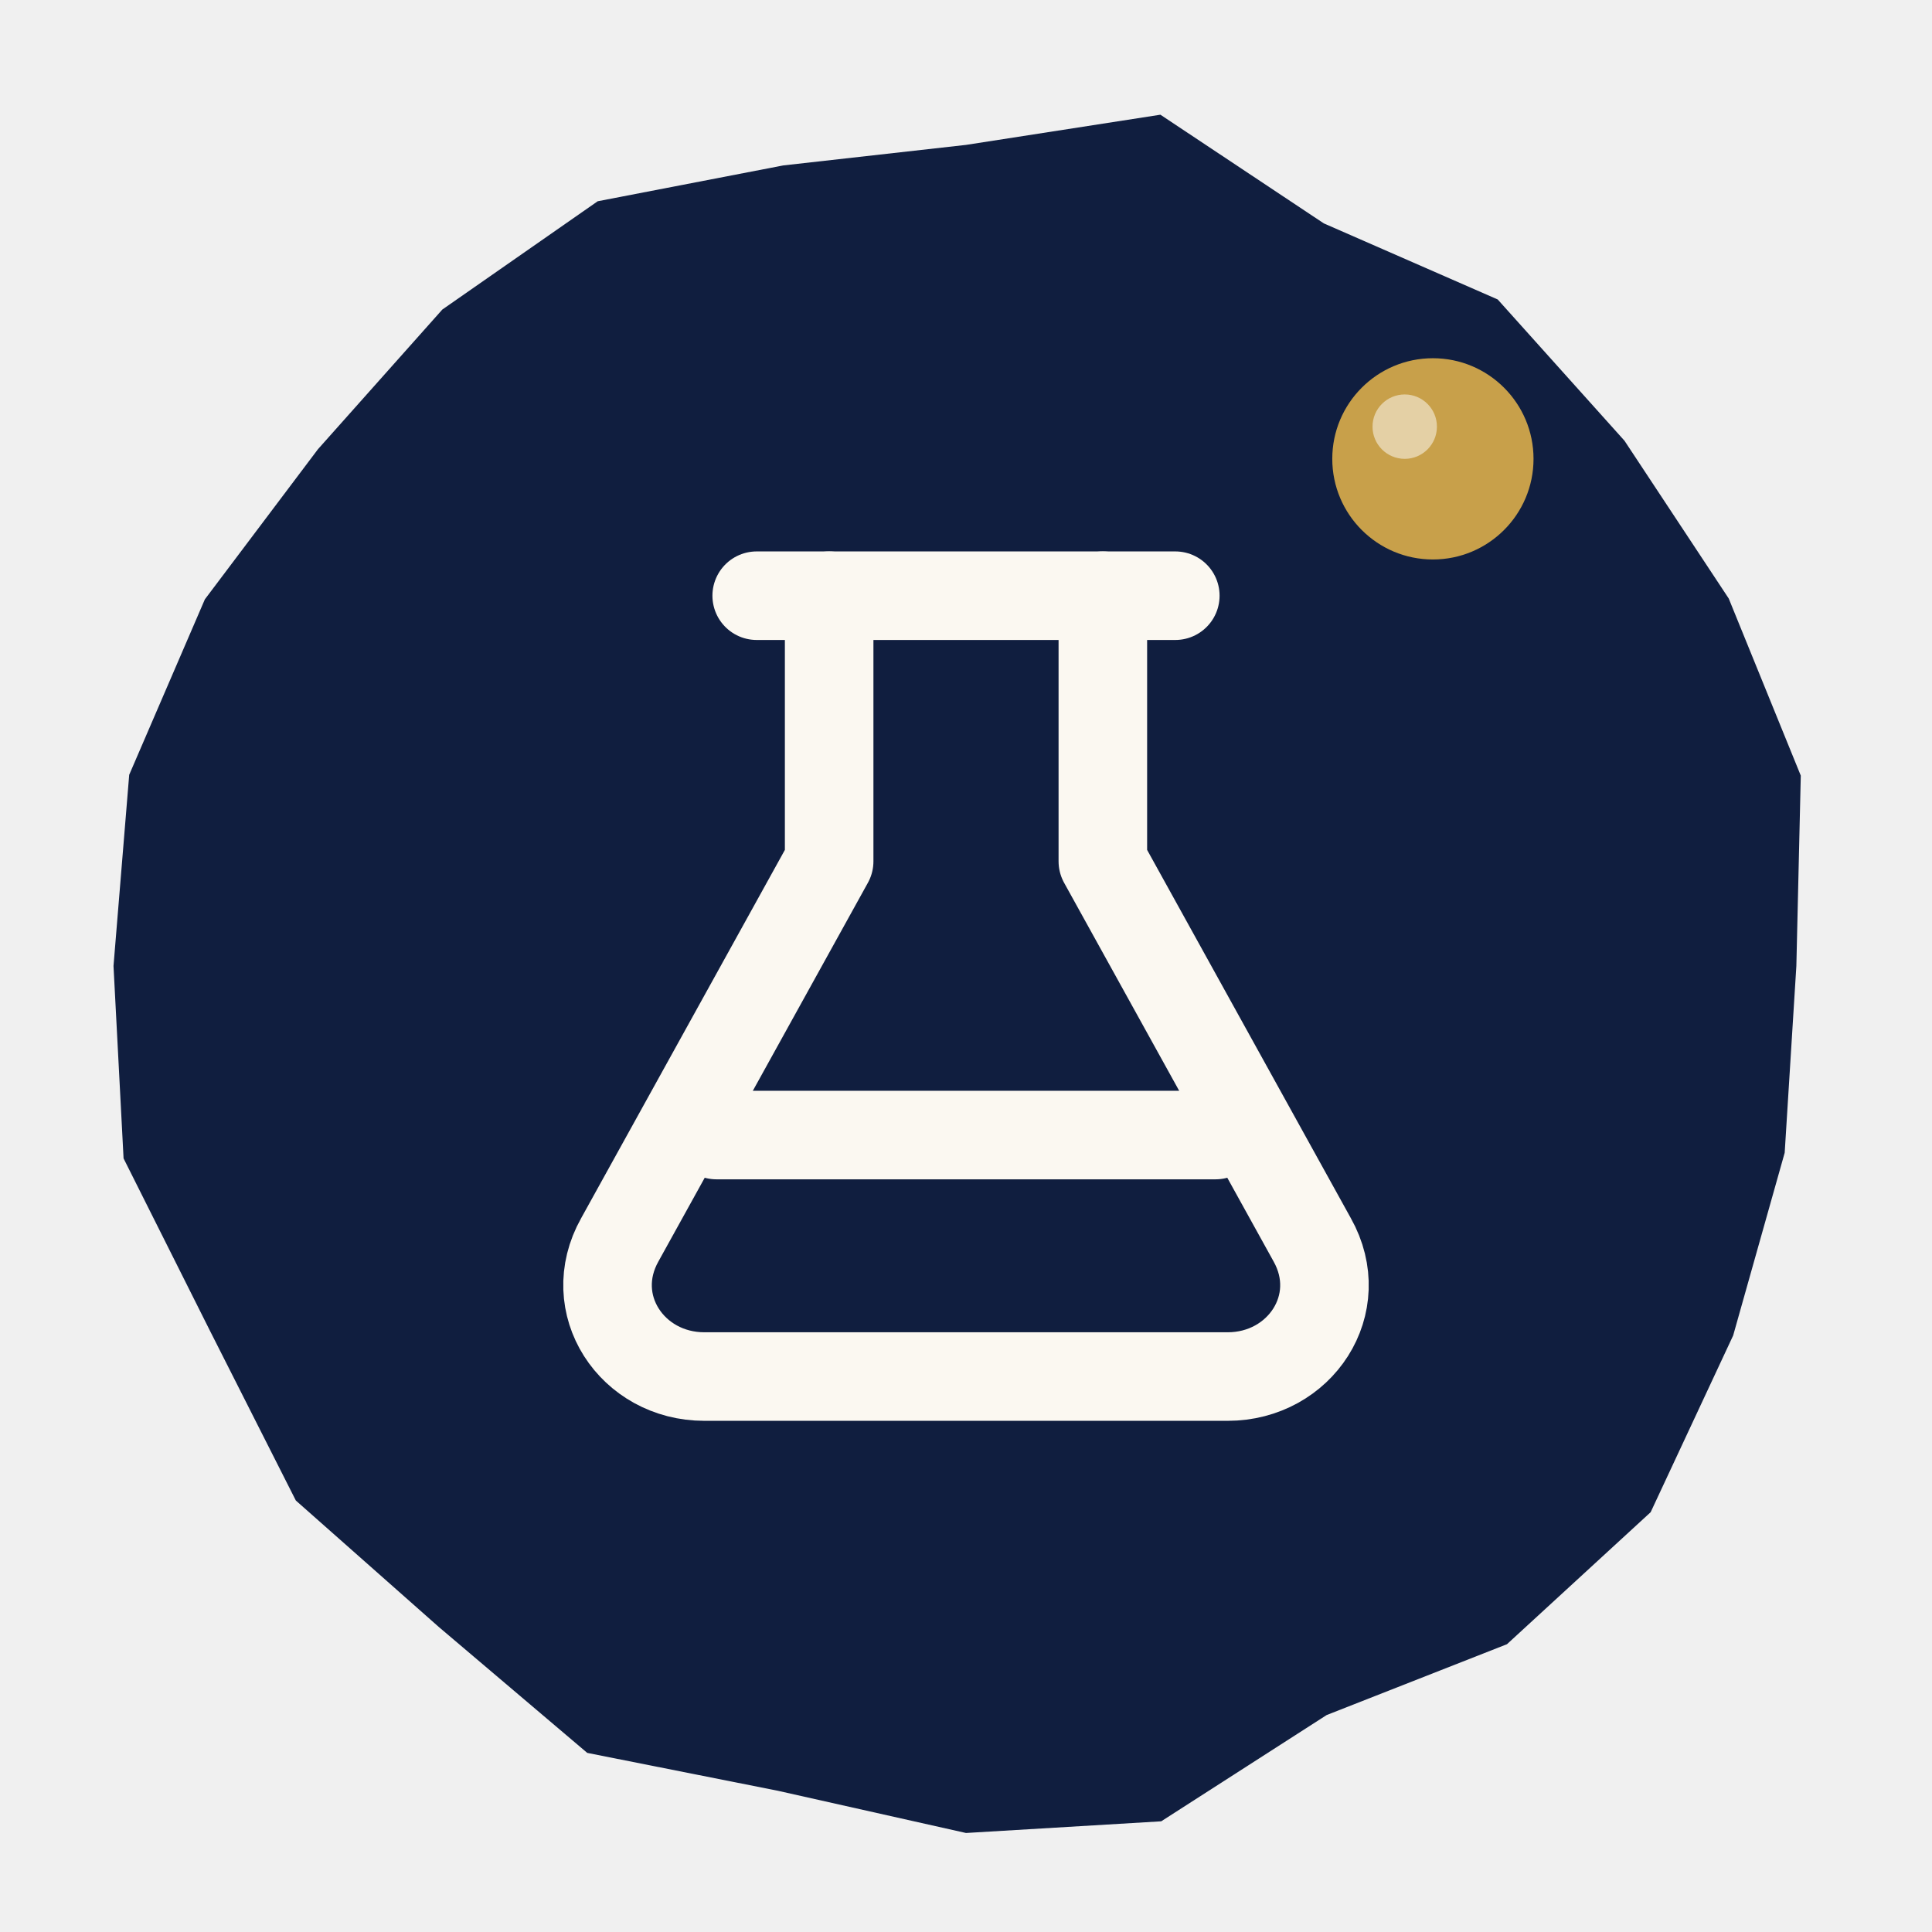
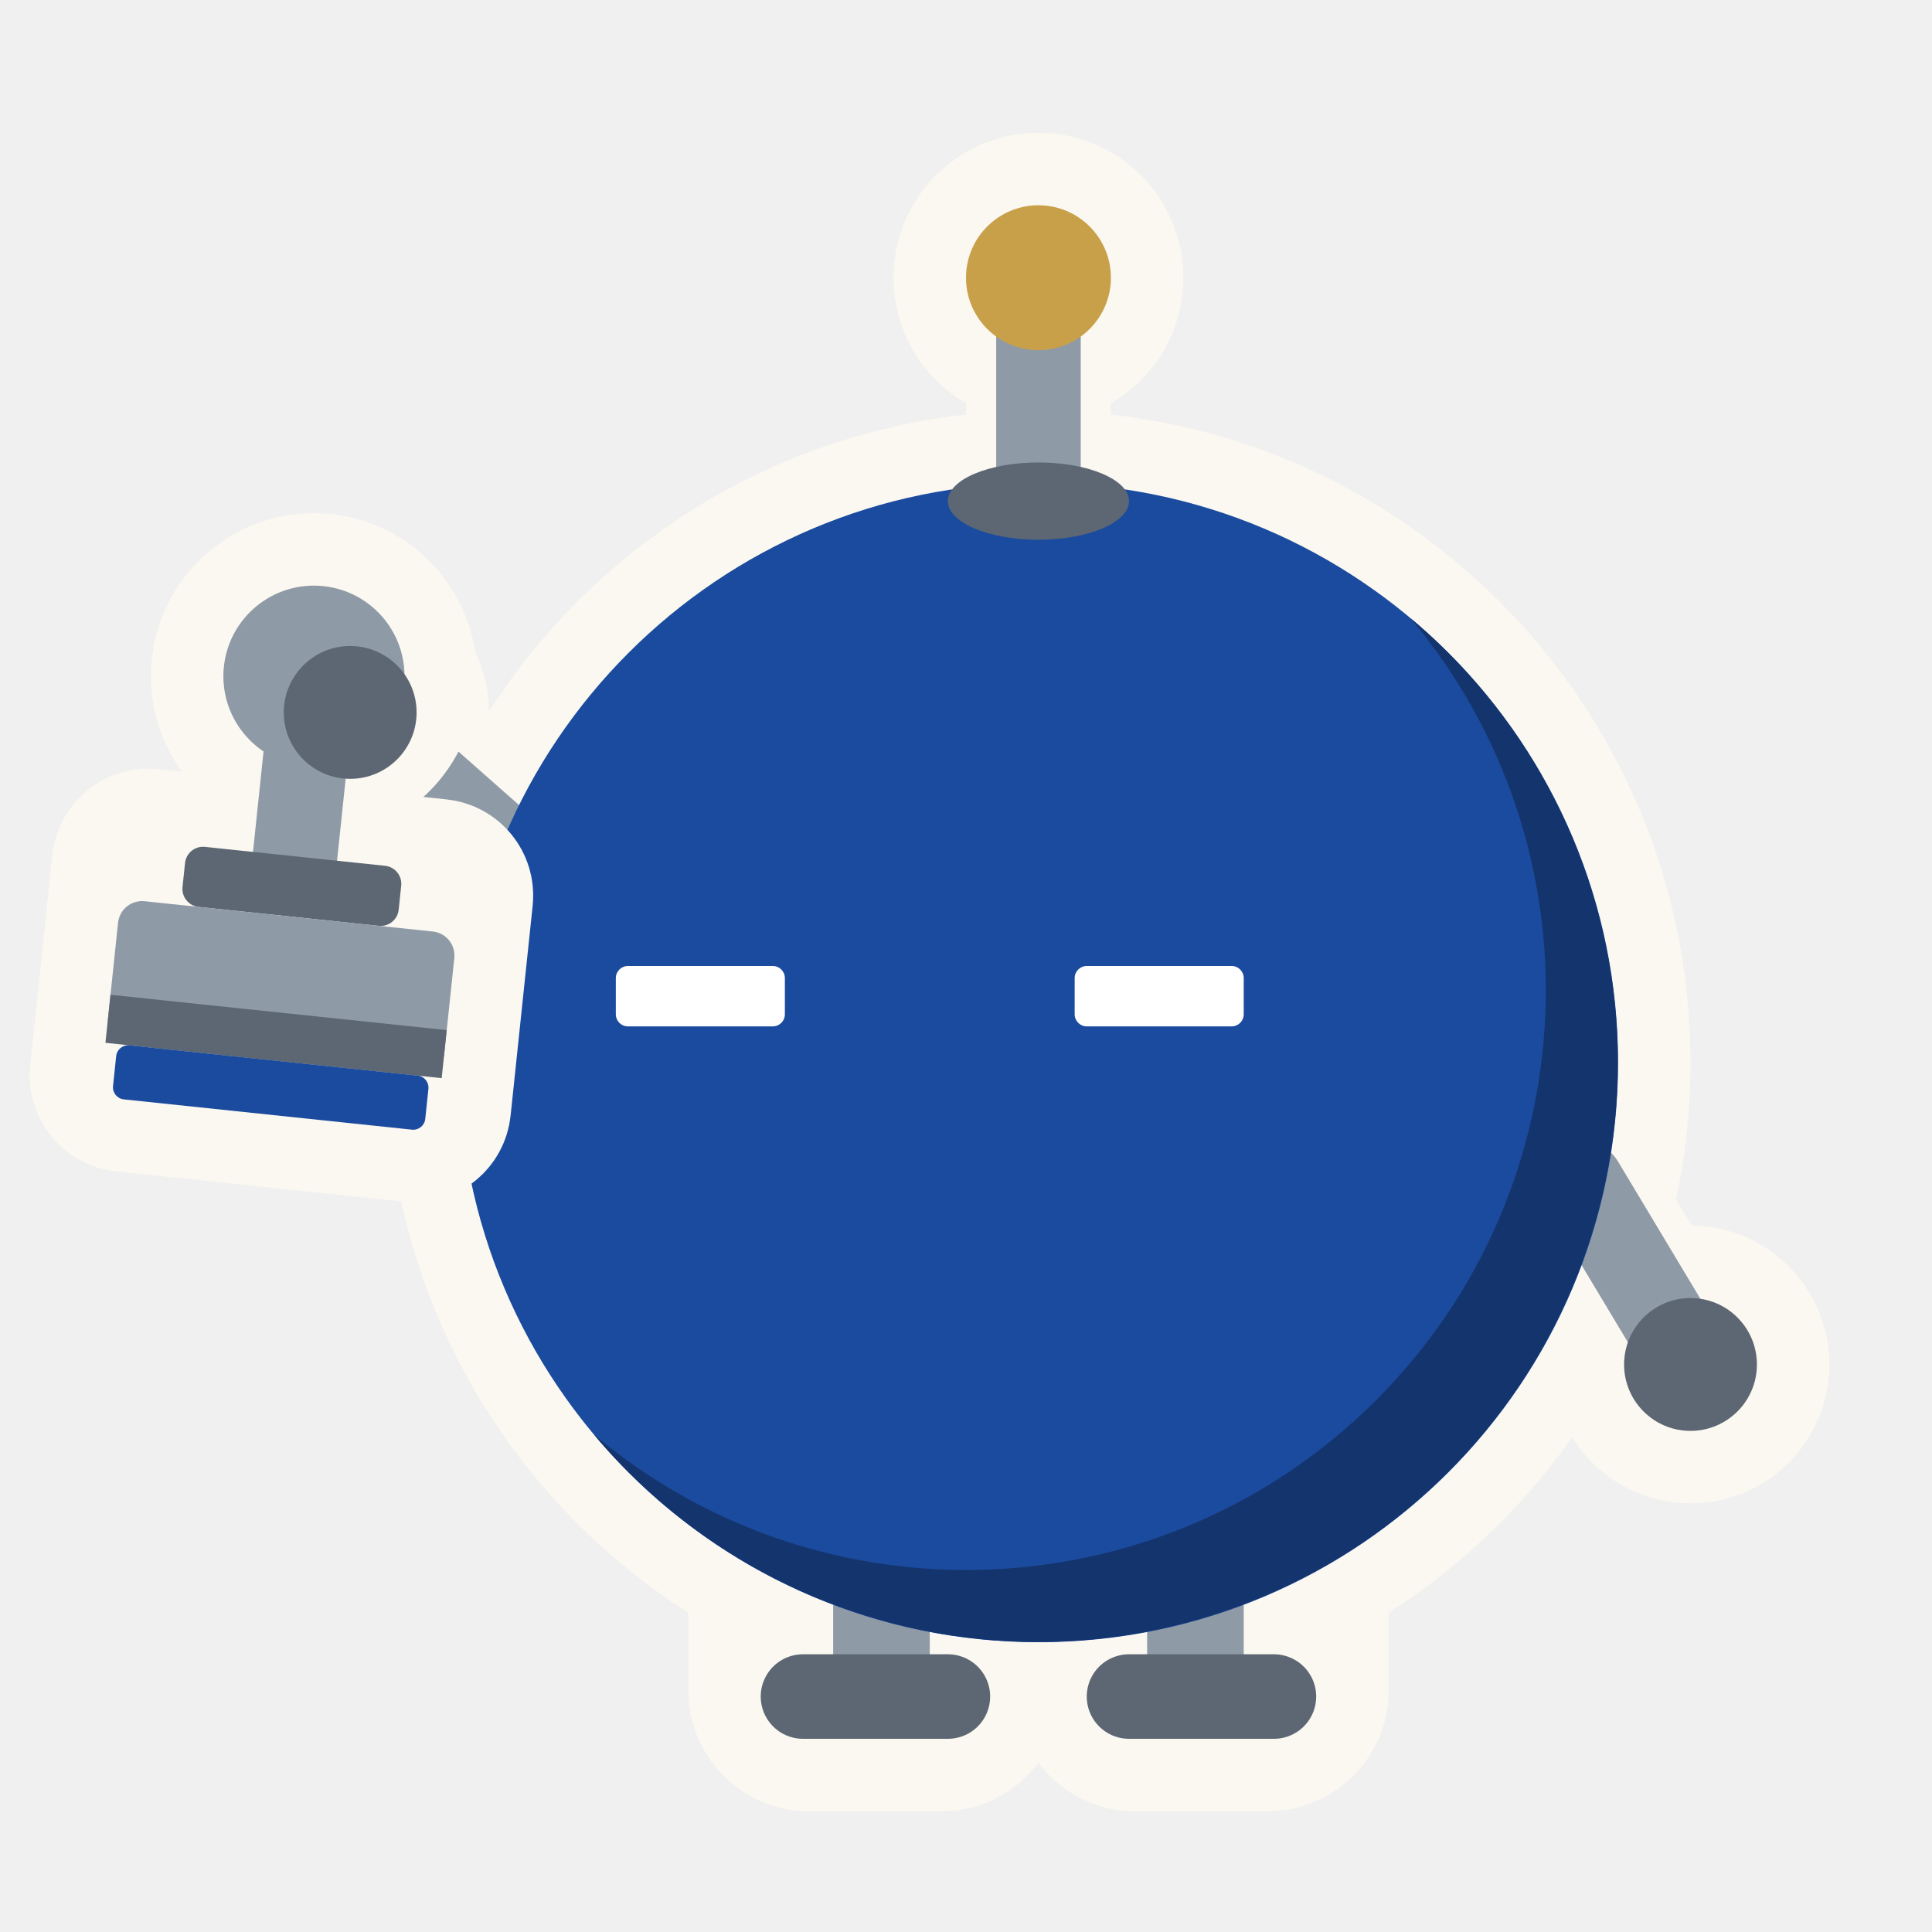
- <svg xmlns="http://www.w3.org/2000/svg" viewBox="0 0 48 48" width="48" height="48" role="presentation">
+ <svg xmlns="http://www.w3.org/2000/svg" viewBox="0 0 160 160" width="160" height="160" role="img">
  <style>
-     /* An img-embedded SVG gets a viewport equal to its rendered box, so this
-        matches the data-size="sm" bucket (48px and under) that module.css
-        names. Served as image/svg+xml it is parsed as strict XML, so this stays
-        in CDATA and free of raw angle brackets. */
-     @media (max-width: 48px) { .detail { display: none; } }
-   </style>
-   <path d="M24.00 3.60L28.83 2.85L32.89 5.55L37.21 7.44L40.36 10.95L42.95 14.87L44.74 19.27L44.63 24.00L44.34 28.64L43.06 33.18L41.01 37.57L37.44 40.85L32.96 42.61L28.85 45.25L24.00 45.54L19.32 44.49L14.59 43.55L10.90 40.42L7.35 37.28L5.21 33.05L3.07 28.78L2.82 24.00L3.21 19.25L5.09 14.89L7.90 11.16L10.99 7.69L14.85 5.00L19.46 4.11Z" fill="#101e3f" />
-   <g>
-     <path d="M20.6 14.8v6.6l-5.2 9.4c-.9 1.6.3 3.4 2.1 3.4h13c1.8 0 3-1.8 2.1-3.4l-5.2-9.4v-6.6" fill="none" stroke="#fbf8f1" stroke-width="2.2" stroke-linecap="round" stroke-linejoin="round" />
-     <path d="M18.8 14.8h10.4" fill="none" stroke="#fbf8f1" stroke-width="2.2" stroke-linecap="round" stroke-linejoin="round" />
-     <path d="M17.8 28.2h12.4" fill="none" stroke="#fbf8f1" stroke-width="2.2" stroke-linecap="round" stroke-linejoin="round" />
-   </g>
-   <g class="detail">
-     <circle cx="35.6" cy="11.4" r="2.5" fill="#c8a04a" />
-     <circle cx="34.9" cy="10.6" r="0.8" fill="#fbf8f1" opacity="0.55" />
+   /* An img-embedded SVG gets a viewport equal to its rendered box, so this
+      matches the data-size="sm" bucket (48px and under) that module.css
+      names. Served as image/svg+xml it is parsed as strict XML, so this stays
+      in CDATA and free of raw angle brackets. */
+   @media (max-width: 48px) { .detail { display: none; } }
+ </style>
+   <g transform="translate(26 12)">
+     <g fill="#FBF8F1" stroke="#FBF8F1" stroke-width="12" stroke-linejoin="round" stroke-linecap="round">
+       <circle cx="60" cy="76" r="48" />
+       <path d="M60 30V11" fill="none" />
+       <circle cx="60" cy="11" r="6" />
+       <path d="M20 62L3 47M105 86L114 101" fill="none" />
+       <circle cx="3" cy="47" r="5.5" />
+       <circle cx="114" cy="101" r="5.5" />
+       <rect x="37" y="112" width="19" height="20" rx="4" />
+       <rect x="64" y="112" width="19" height="20" rx="4" />
+     </g>
+     <path d="M20 62L3 47M105 86L114 101" stroke="#8E9AA6" stroke-width="7" stroke-linecap="round" />
+     <circle cx="3" cy="47" r="5.5" fill="#5C6773" />
+     <circle cx="114" cy="101" r="5.5" fill="#5C6773" />
+     <path d="M47 112v16M73 112v16" stroke="#8E9AA6" stroke-width="8" />
+     <path d="M40.5 128.5h12M67.5 128.5h12" stroke="#5C6773" stroke-width="7" stroke-linecap="round" />
+     <path d="M60 29V14" stroke="#8E9AA6" stroke-width="7" stroke-linecap="round" />
+     <circle cx="60" cy="11" r="6" fill="#C8A04A" />
+     <circle cx="60" cy="76" r="48" fill="#1B4B9E" />
+     <path d="M90.81 39.19A48 48 0 1 1 23.19 106.81A48 48 0 0 0 90.81 39.19Z" fill="#14346E" />
+     <g class="detail">
+       <ellipse cx="60" cy="29.5" rx="7.5" ry="3.2" fill="#5C6773" />
+     </g>
+     <g fill="#FFFFFF">
+       <rect x="25" y="68" width="14" height="5" rx="1" />
+       <rect x="63" y="68" width="14" height="5" rx="1" />
+     </g>
+     <g transform="translate(0 44) rotate(6)">
+       <g fill="#FBF8F1" stroke="#FBF8F1" stroke-width="12" stroke-linejoin="round" stroke-linecap="round">
+         <circle r="7.5" />
+         <rect x="-3.5" y="6" width="7" height="10" />
+         <rect x="-14" y="15" width="28" height="21.5" rx="2" />
+       </g>
+       <rect x="-3.5" y="6" width="7" height="10" fill="#8E9AA6" />
+       <rect x="-9" y="15" width="18" height="5" rx="1.5" fill="#5C6773" />
+       <rect x="-14" y="20" width="28" height="12" rx="2" fill="#8E9AA6" />
+       <g class="detail">
+         <rect x="-14" y="28" width="28" height="4" fill="#5C6773" />
+       </g>
+       <rect x="-13" y="32" width="26" height="4.5" rx="1" fill="#1B4B9E" />
+       <circle r="7.5" fill="#8E9AA6" />
+     </g>
+     <circle cx="3" cy="47" r="5.5" fill="#5C6773" />
  </g>
</svg>
